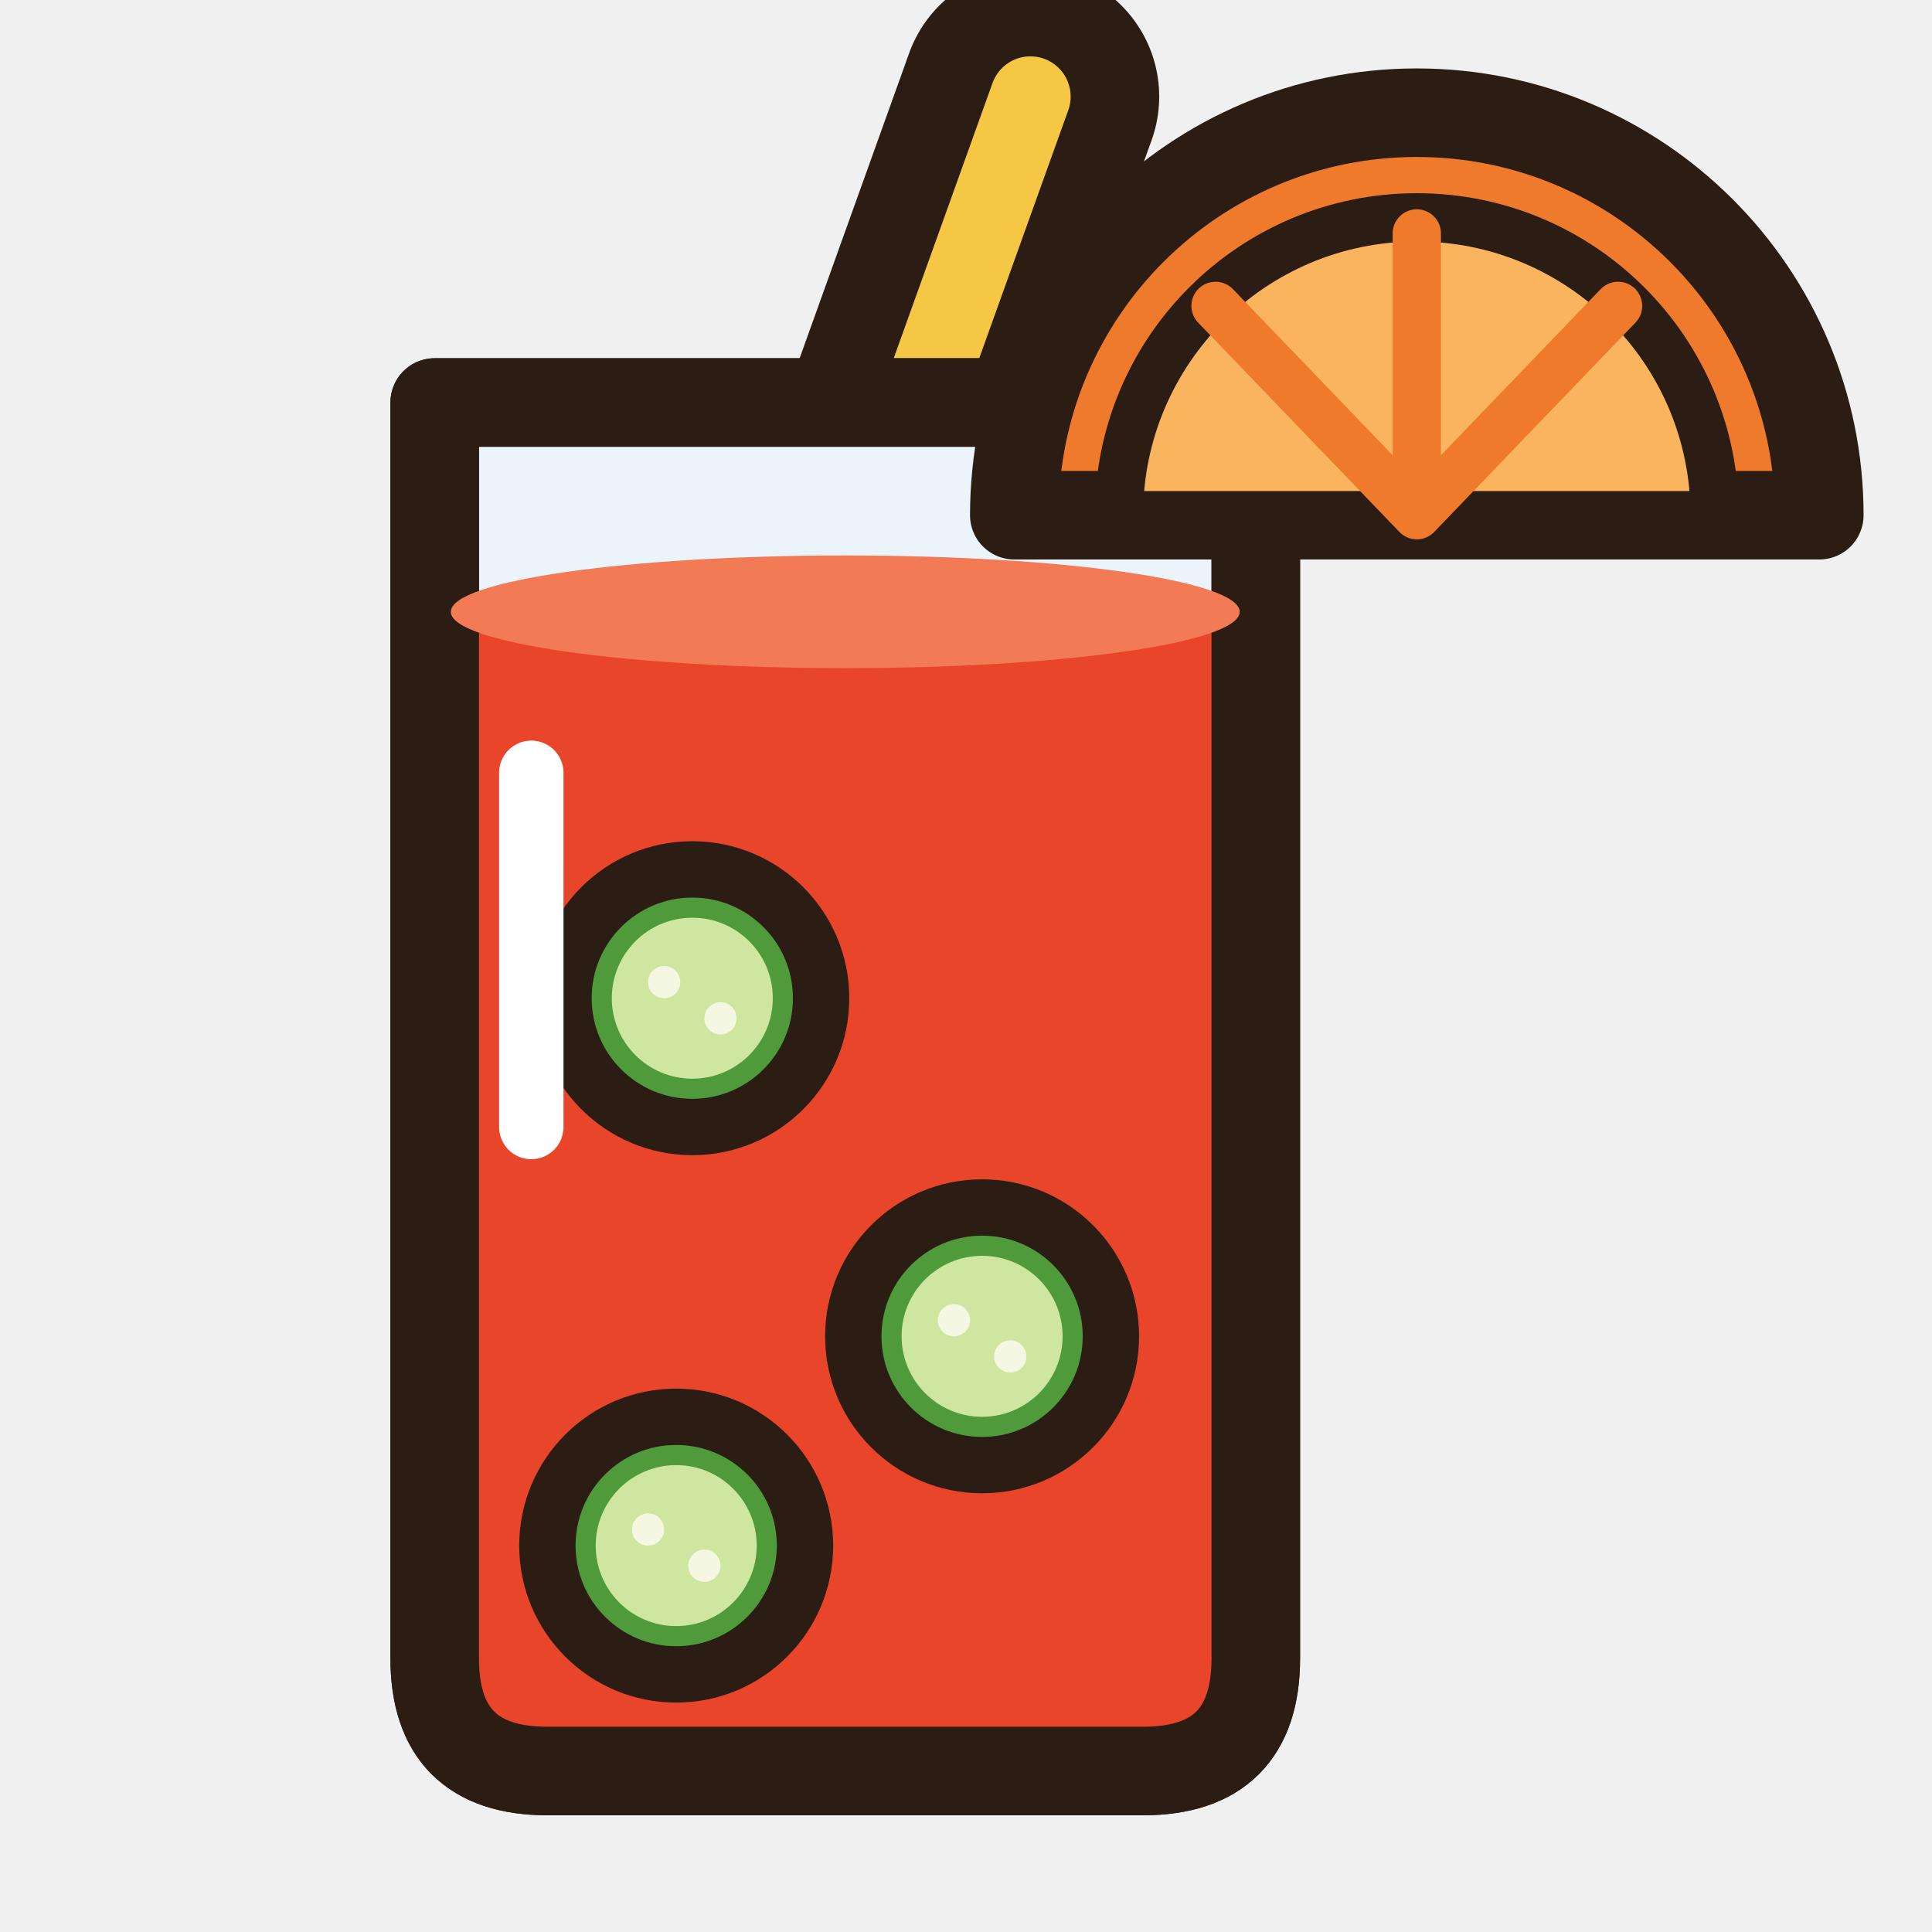
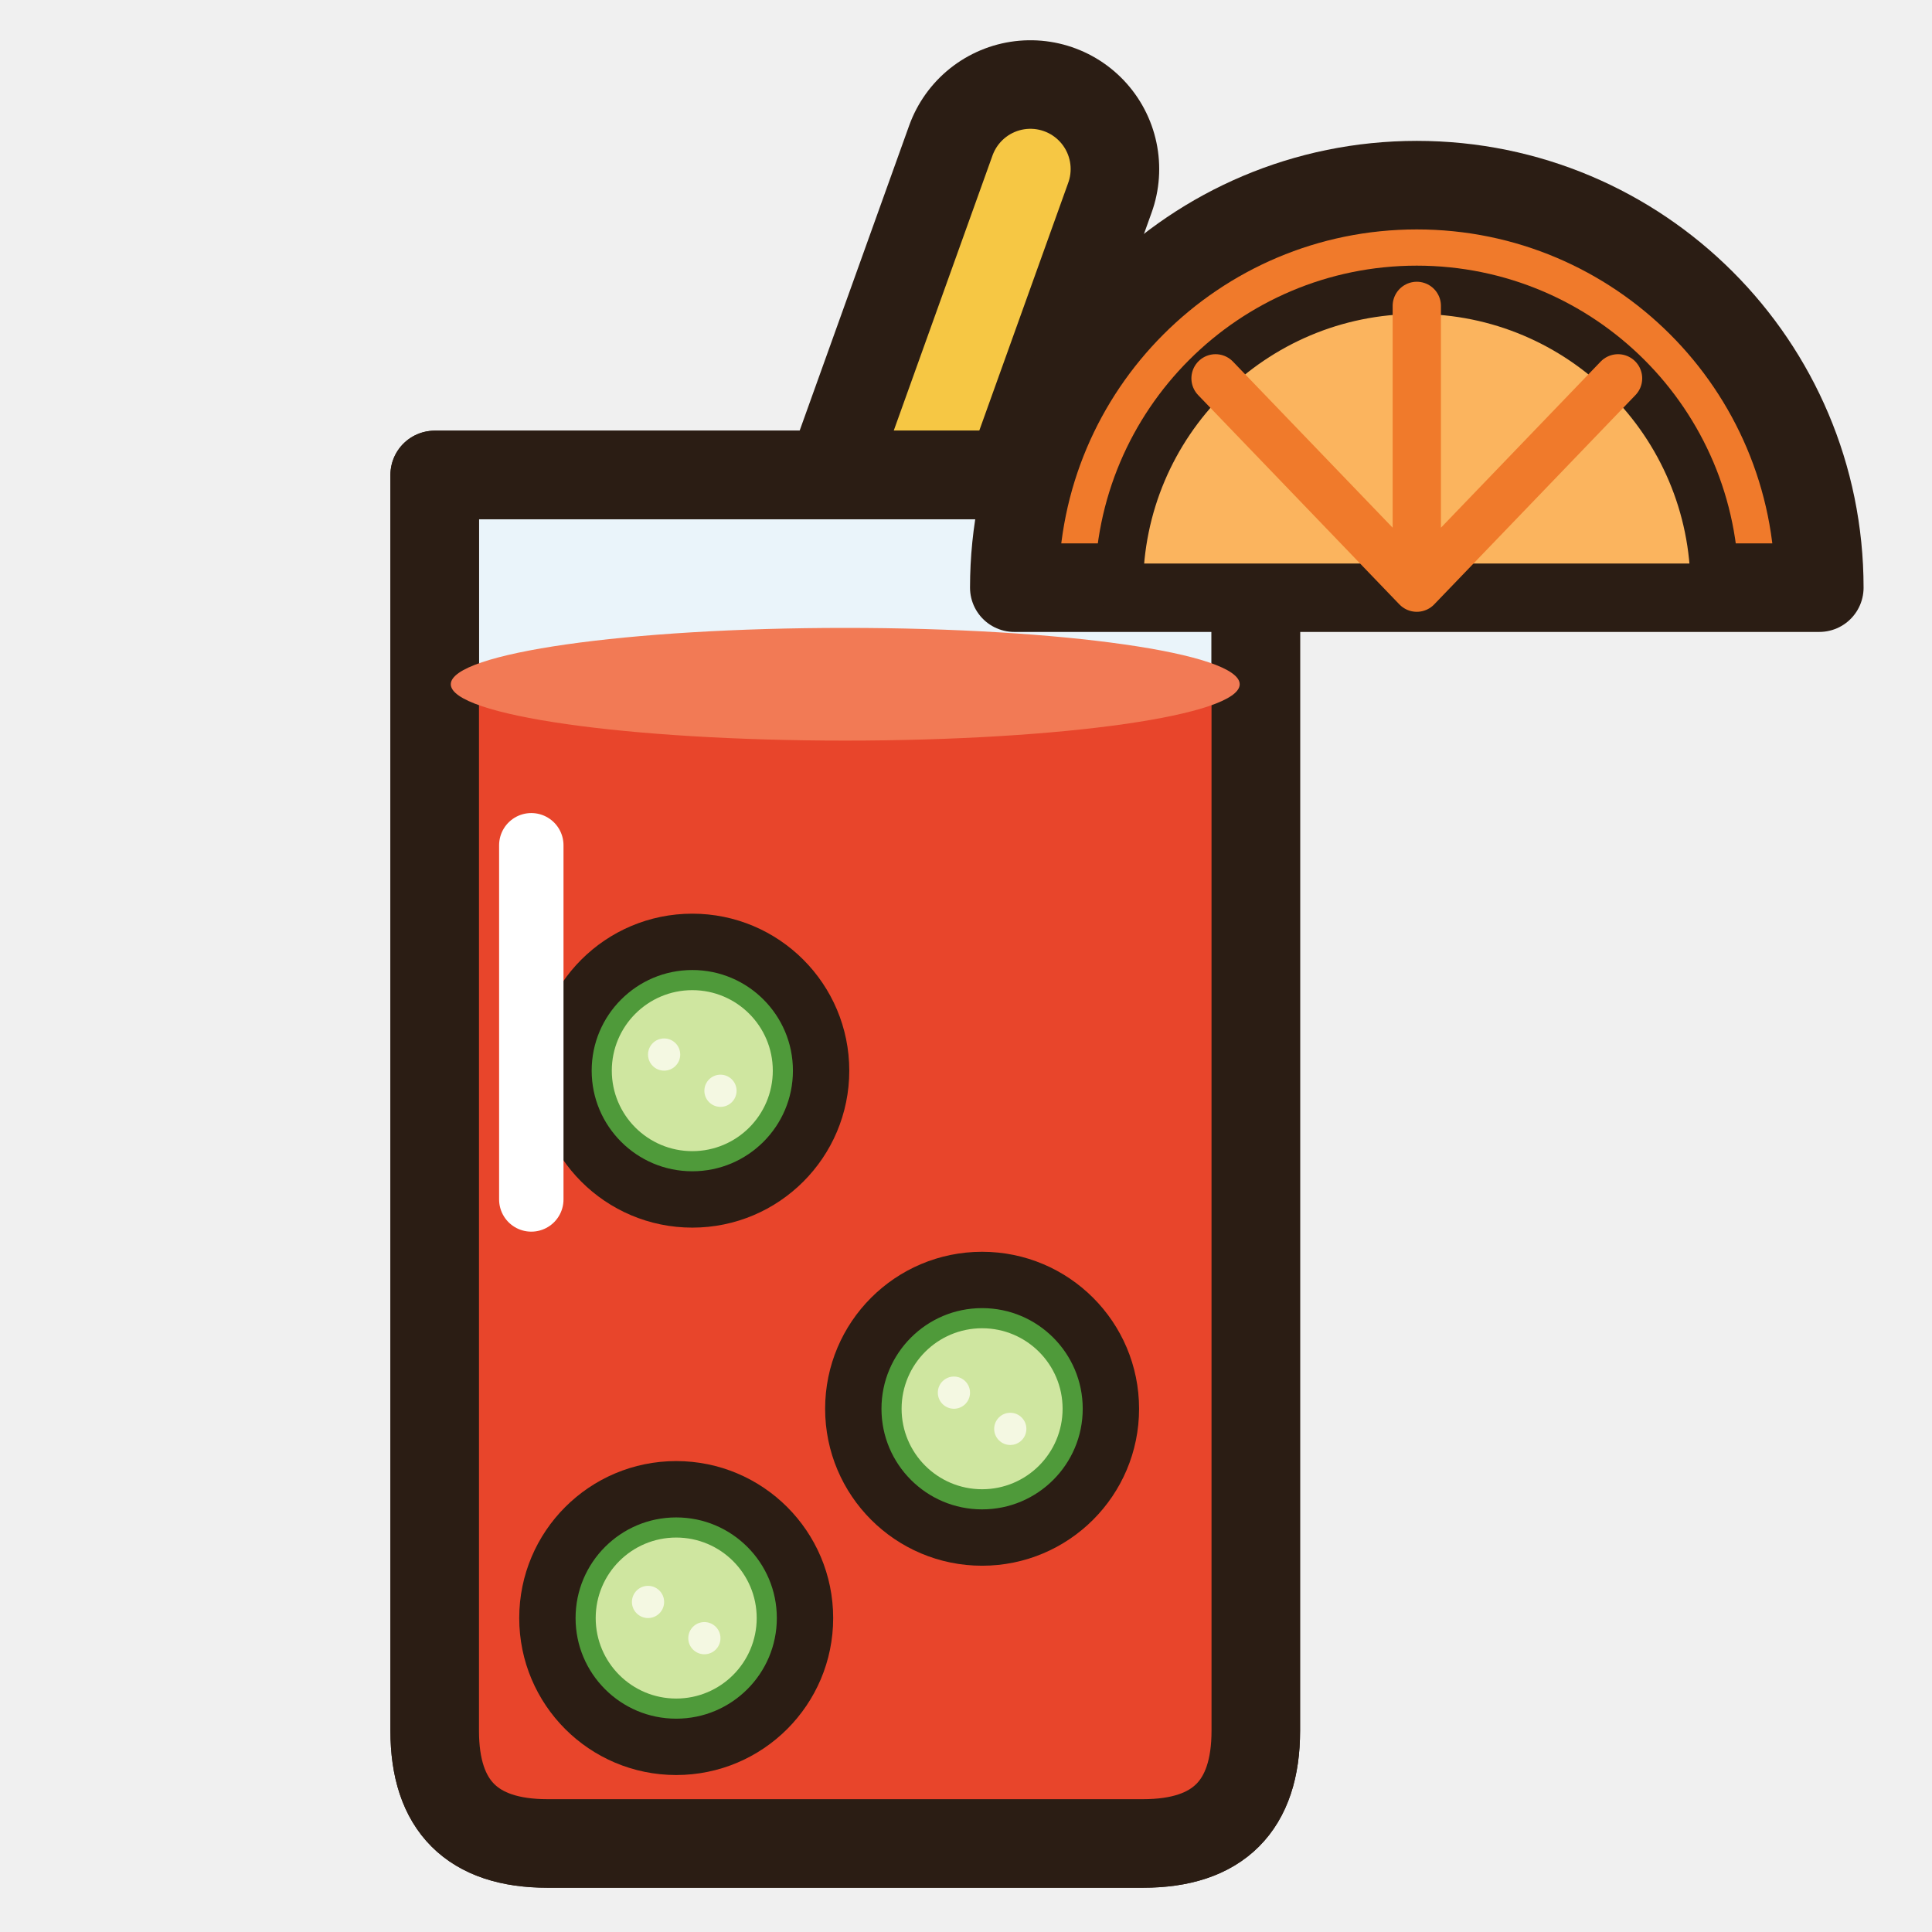
<svg xmlns="http://www.w3.org/2000/svg" width="24" height="24" viewBox="0 0 24 24" fill="none" stroke="currentColor" stroke-width="1.75" stroke-linecap="round" stroke-linejoin="round" class="afroicon afroicon-emoji-chapman">
-   <path d="M10 9L12.8 1.2" fill="none" stroke="#2B1D14" stroke-width="3.2" />
-   <path d="M10 9L12.8 1.2" fill="none" stroke="#F6C744" stroke-width="1" />
-   <path d="M5.4 5H15.6V20.6Q15.6 22 14.2 22H6.8Q5.4 22 5.4 20.6Z" fill="#EAF4FA" stroke="#2B1D14" stroke-width="1.1" />
-   <path d="M5.6 7.6H15.4V20.6Q15.4 21.6 14.2 21.6H6.8Q5.6 21.6 5.6 20.6Z" fill="#E8452B" stroke="none" />
-   <path d="M5.4 5H15.6V20.6Q15.6 22 14.2 22H6.8Q5.4 22 5.4 20.6Z" fill="none" stroke="#2B1D14" stroke-width="1.1" />
-   <ellipse cx="10.5" cy="7.6" rx="4.9" ry="0.7" fill="#F27A55" stroke="none" />
-   <circle cx="8.6" cy="12.4" r="1.6" fill="#4F9A3A" stroke="#2B1D14" stroke-width="0.7" />
-   <circle cx="8.6" cy="12.4" r="1" fill="#CFE6A0" stroke="none" />
-   <circle cx="8.25" cy="12.2" r="0.2" fill="#F4F8E2" stroke="none" />
-   <circle cx="8.95" cy="12.65" r="0.2" fill="#F4F8E2" stroke="none" />
-   <circle cx="12.2" cy="16.6" r="1.6" fill="#4F9A3A" stroke="#2B1D14" stroke-width="0.7" />
-   <circle cx="12.2" cy="16.6" r="1" fill="#CFE6A0" stroke="none" />
-   <circle cx="11.85" cy="16.4" r="0.2" fill="#F4F8E2" stroke="none" />
-   <circle cx="12.55" cy="16.85" r="0.2" fill="#F4F8E2" stroke="none" />
-   <circle cx="8.4" cy="19.2" r="1.6" fill="#4F9A3A" stroke="#2B1D14" stroke-width="0.7" />
-   <circle cx="8.4" cy="19.2" r="1" fill="#CFE6A0" stroke="none" />
-   <circle cx="8.05" cy="19" r="0.2" fill="#F4F8E2" stroke="none" />
-   <circle cx="8.75" cy="19.45" r="0.2" fill="#F4F8E2" stroke="none" />
-   <path d="M6.6 9.6V14" fill="none" stroke="#FFFFFF" stroke-width="0.8" />
-   <path d="M12.6 6.4A5 5 0 0 1 22.6 6.4Z" fill="#F07A2B" stroke="#2B1D14" stroke-width="1.1" />
-   <path d="M13.9 6.4A3.7 3.7 0 0 1 21.3 6.4Z" fill="#FBB45E" stroke="#2B1D14" stroke-width="0.6" />
-   <path d="M17.6 6.4V2.9M17.6 6.4L15.1 3.8M17.6 6.4L20.1 3.8" fill="none" stroke="#F07A2B" stroke-width="0.6" />
+   <g transform="translate(12 12.9) scale(1) translate(-12 -12)">
+     <path d="M10 9L12.8 1.2" fill="none" stroke="#2B1D14" stroke-width="3.2" />
+     <path d="M10 9L12.8 1.2" fill="none" stroke="#F6C744" stroke-width="1" />
+     <path d="M5.4 5H15.6V20.6Q15.6 22 14.2 22H6.8Q5.4 22 5.4 20.6Z" fill="#EAF4FA" stroke="#2B1D14" stroke-width="1.1" />
+     <path d="M5.6 7.6H15.4V20.6Q15.4 21.6 14.2 21.6H6.8Q5.6 21.6 5.6 20.6Z" fill="#E8452B" stroke="none" />
+     <path d="M5.4 5H15.6V20.6Q15.6 22 14.2 22H6.8Q5.4 22 5.4 20.6Z" fill="none" stroke="#2B1D14" stroke-width="1.1" />
+     <ellipse cx="10.5" cy="7.6" rx="4.9" ry="0.7" fill="#F27A55" stroke="none" />
+     <circle cx="8.6" cy="12.4" r="1.6" fill="#4F9A3A" stroke="#2B1D14" stroke-width="0.7" />
+     <circle cx="8.6" cy="12.4" r="1" fill="#CFE6A0" stroke="none" />
+     <circle cx="8.25" cy="12.2" r="0.2" fill="#F4F8E2" stroke="none" />
+     <circle cx="8.95" cy="12.65" r="0.2" fill="#F4F8E2" stroke="none" />
+     <circle cx="12.2" cy="16.6" r="1.6" fill="#4F9A3A" stroke="#2B1D14" stroke-width="0.7" />
+     <circle cx="12.2" cy="16.6" r="1" fill="#CFE6A0" stroke="none" />
+     <circle cx="11.85" cy="16.4" r="0.2" fill="#F4F8E2" stroke="none" />
+     <circle cx="12.55" cy="16.85" r="0.2" fill="#F4F8E2" stroke="none" />
+     <circle cx="8.4" cy="19.2" r="1.6" fill="#4F9A3A" stroke="#2B1D14" stroke-width="0.7" />
+     <circle cx="8.4" cy="19.2" r="1" fill="#CFE6A0" stroke="none" />
+     <circle cx="8.05" cy="19" r="0.2" fill="#F4F8E2" stroke="none" />
+     <circle cx="8.75" cy="19.45" r="0.2" fill="#F4F8E2" stroke="none" />
+     <path d="M6.6 9.6V14" fill="none" stroke="#FFFFFF" stroke-width="0.8" />
+     <path d="M12.6 6.4A5 5 0 0 1 22.6 6.4Z" fill="#F07A2B" stroke="#2B1D14" stroke-width="1.1" />
+     <path d="M13.9 6.4A3.7 3.7 0 0 1 21.3 6.4Z" fill="#FBB45E" stroke="#2B1D14" stroke-width="0.6" />
+     <path d="M17.6 6.4V2.9M17.6 6.4L15.1 3.8M17.6 6.4L20.1 3.8" fill="none" stroke="#F07A2B" stroke-width="0.6" />
+   </g>
</svg>
